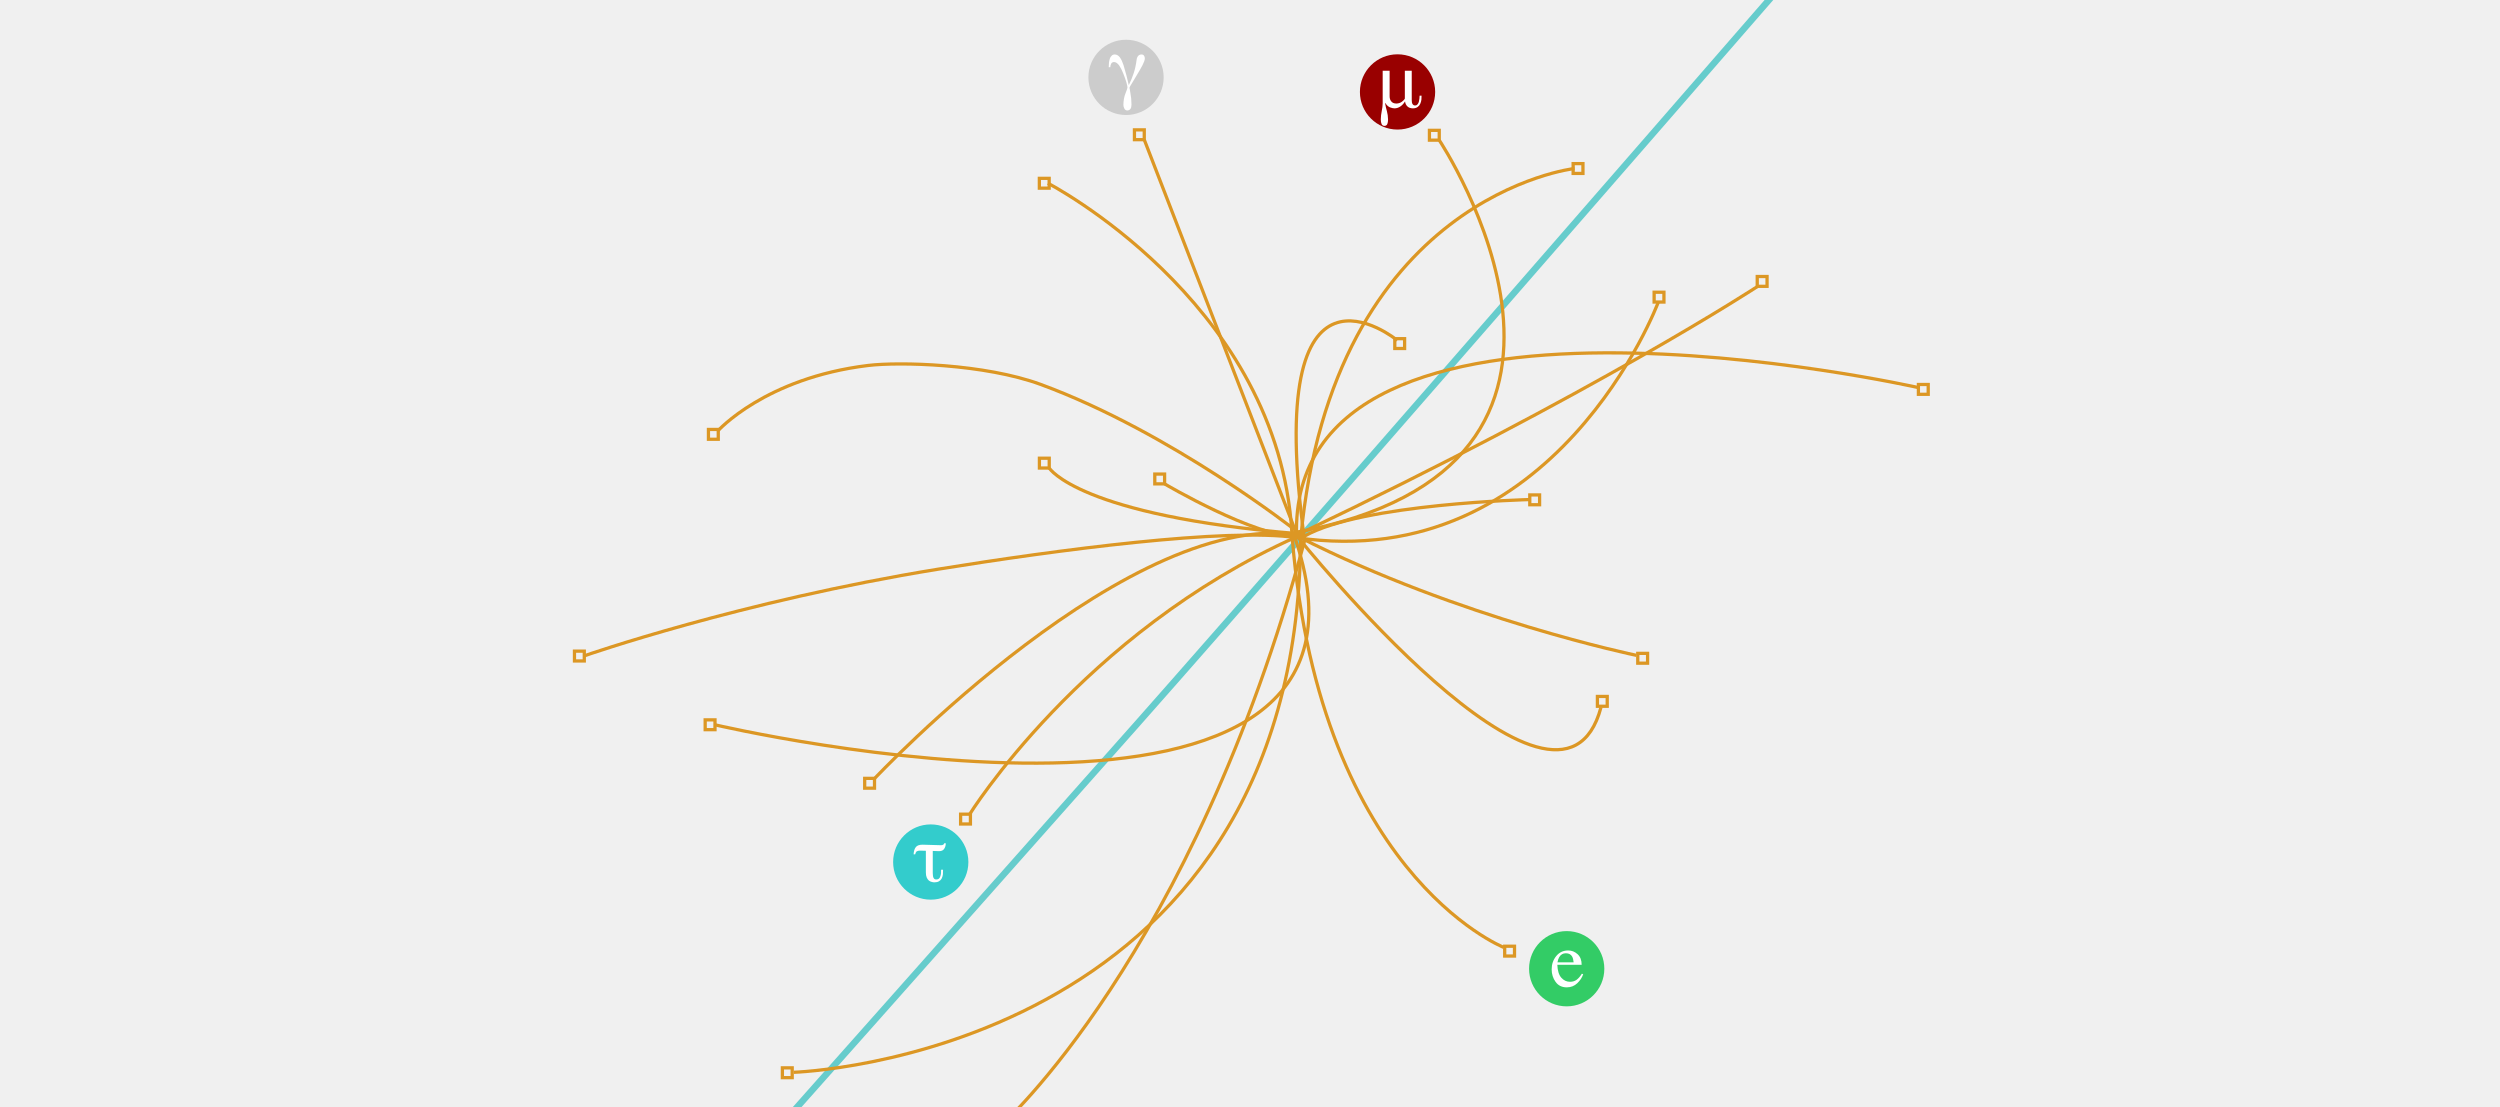
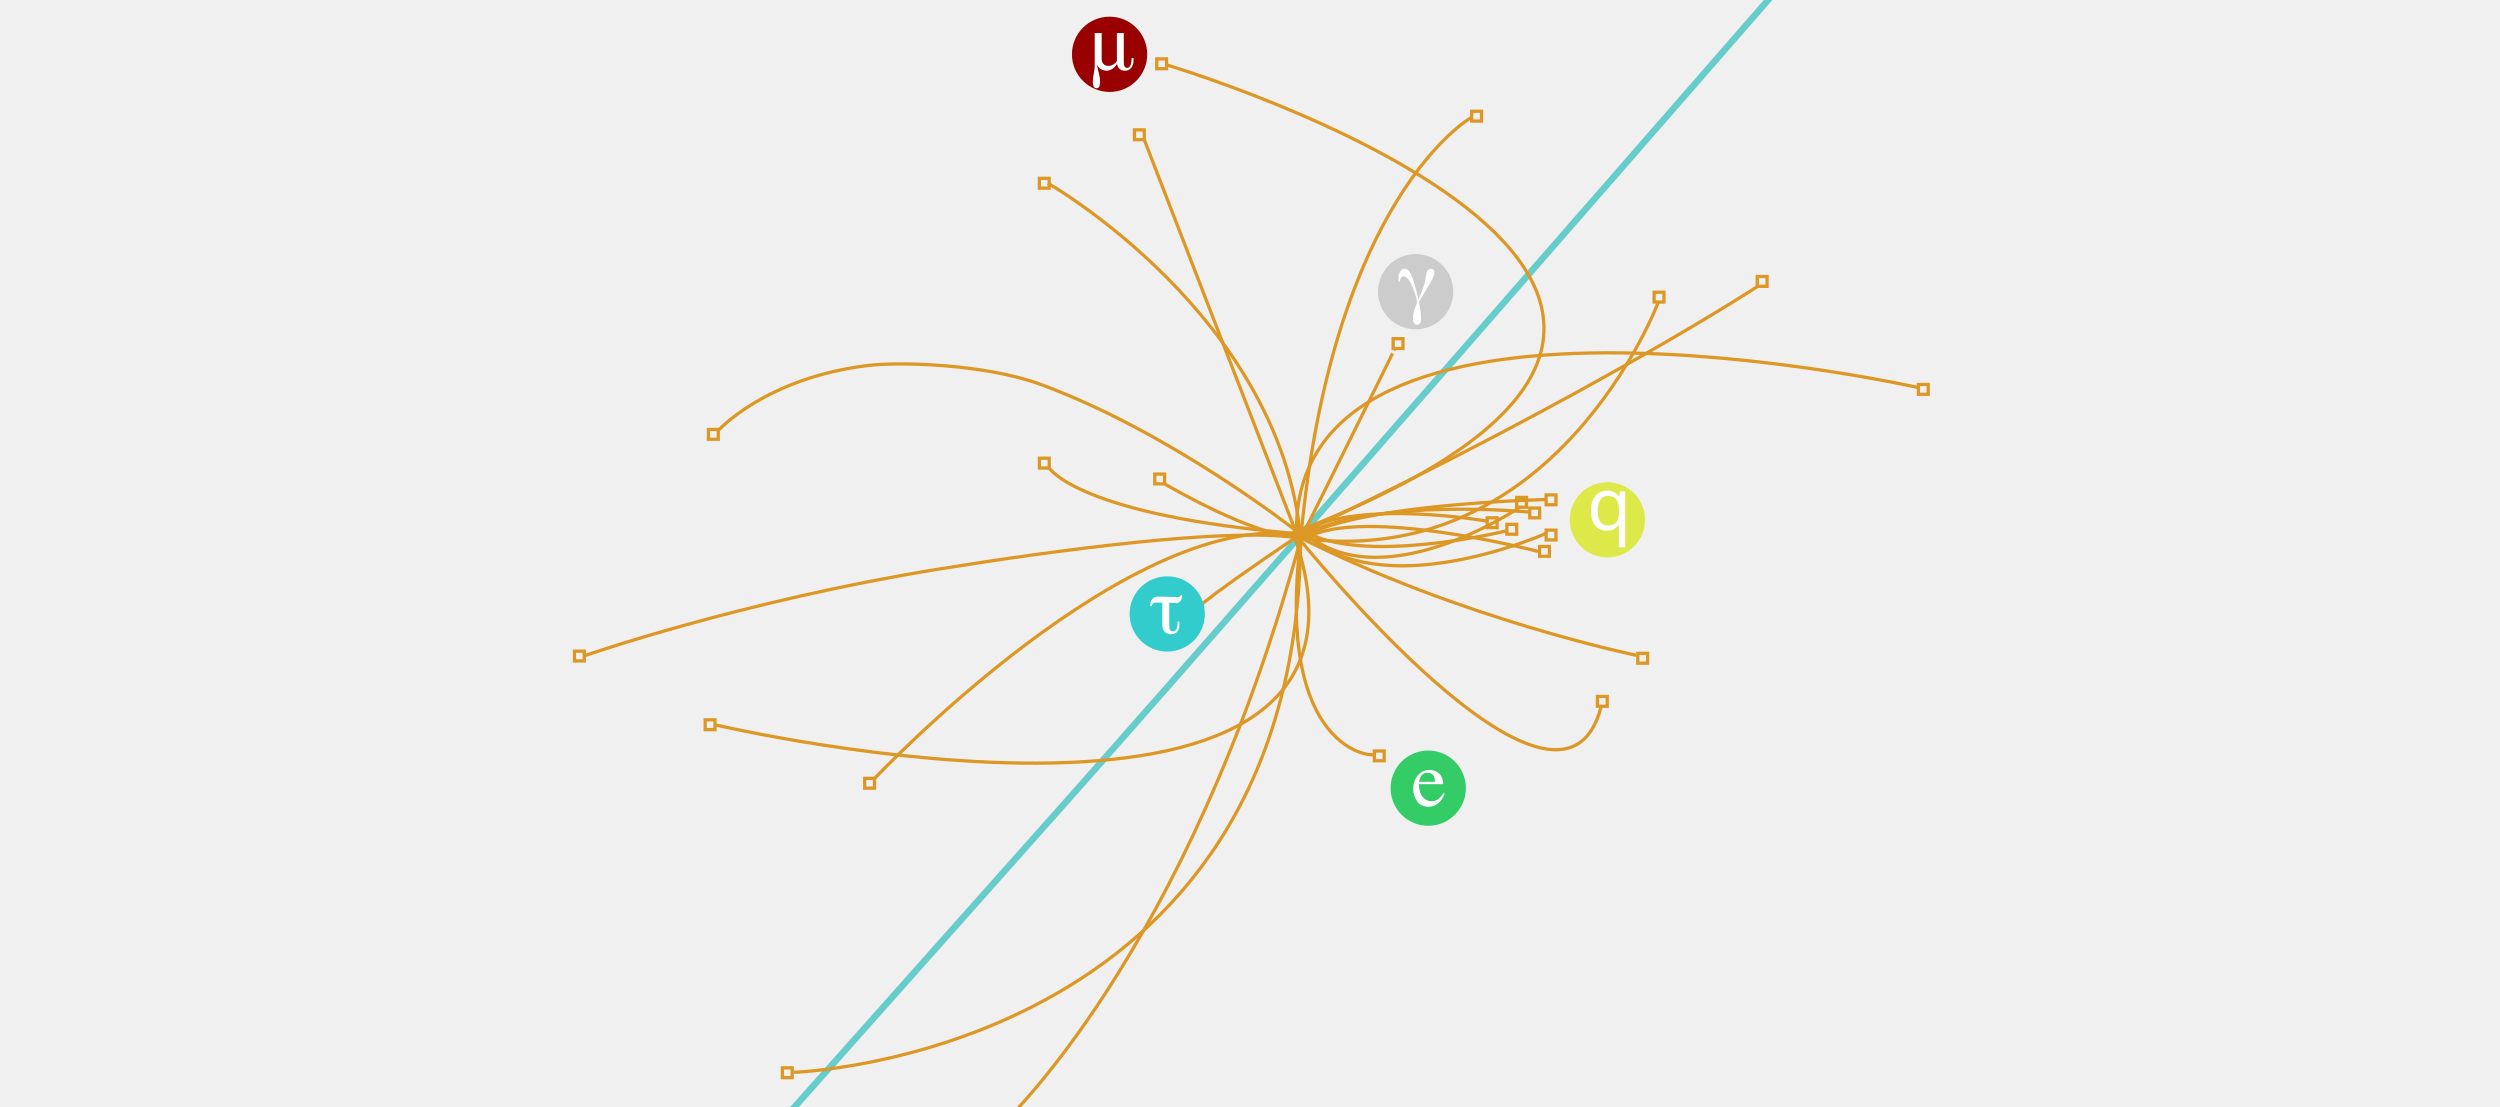
<svg xmlns="http://www.w3.org/2000/svg" version="1.1" id="Capa_1" x="0px" y="0px" width="764px" height="338px" viewBox="0 0 764 338" enable-background="new 0 0 764 338" xml:space="preserve">
  <description>Created with Sketch.</description>
  <g id="Page-1">
-     <path id="Path-4_1_" fill="none" stroke="#66CCCC" stroke-width="2" d="M195.5,392.5   c0,0,33.428-37.616,75.6-85.136c25.272-28.477,61.677-69.507,76.496-86.243C403.065,158.481,617.5-88.5,617.5-88.5" />
-     <path id="Path-2" fill="none" stroke="#DC9724" d="M219.338,131.726c0,0,14.403-16.201,45.944-20.036   c9.49-1.153,35.568-0.525,52.787,5.804c40.006,14.704,78.129,44.808,78.129,44.808" />
+     <path id="Path-4_1_" fill="none" stroke="#66CCCC" stroke-width="2" d="M162,429   c0,0,36.082-40.471,81.602-91.596c27.278-30.639,66.573-74.781,82.568-92.788C386.043,177.223,617.5-88.5,617.5-88.5" />
+     <path id="Path-2" fill="none" stroke="#DC9724" d="M219.338,131.726c0,0,14.403-16.201,45.944-20.036   c9.49-1.153,35.567-0.525,52.787,5.804c40.006,14.704,78.129,44.808,78.129,44.808" />
    <path id="Path-4" fill="none" stroke="#DC9724" d="M178.557,200.418c0,0,47.778-16.689,108.094-26.469   c36.146-5.861,88.221-12.767,109.439-9.652c79.427,11.652,110.699-71.992,110.699-71.992" />
-     <path id="Path-5" fill="none" stroke="#DC9724" d="M242.596,327.693c0,0,153.574-4.855,154.895-162.998   c9.675-104.864,83.675-113.197,83.675-113.197" />
-     <path id="Path-5_1_" fill="none" stroke="#DC9724" d="M459.5,289.5c0,0-58-23-64.951-130.082   C388.366,91.279,320.248,56,320.248,56" />
-     <path id="Path-6_1_" fill="none" stroke="#DC9724" d="M489.263,216.141   c-12.651,47.871-92.649-52.013-92.649-52.013L349.685,42.685" />
-     <path id="Path-7" fill="none" stroke="#DC9724" d="M537.166,87.499c0,0-49.871,32.667-140.06,75.626   c-67.488-5.5-76.463-20.096-76.463-20.096" />
+     <path id="Path-5" fill="none" stroke="#DC9724" d="M242.596,327.693c0,0,153.574-4.855,154.895-162.999   C407.166,59.831,449.5,36,449.5,36" />
+     <path id="Path-5_1_" fill="none" stroke="#DC9724" d="M420,230.482c0,1.018-30.586-0.428-22.509-65.788   C391.309,96.556,320.248,56,320.248,56" />
+     <path id="Path-6_1_" fill="none" stroke="#DC9724" d="M489.263,216.141   c-12.65,47.871-92.648-52.013-92.648-52.013l-46.93-121.443" />
+     <path id="Path-7" fill="none" stroke="#DC9724" d="M537.166,87.499c0,0-49.871,32.667-140.06,75.626   c-67.488-5.5-76.464-20.096-76.464-20.096" />
    <path id="Path-8" fill="none" stroke="#DC9724" d="M500.064,200.268c0,0-53.909-11.143-103.192-36.208   c-13.465,0.094-40.969-16.188-40.969-16.188" />
-     <path id="Path-9" fill="none" stroke="#DC9724" d="M427,104c0,0-41.5-34.098-28.304,61.209   c-34.33,127.271-93.077,179.057-93.077,179.057" />
-     <path id="Path-10" fill="none" stroke="#DC9724" d="M267.084,238.105c0,0,79.573-84.726,131.658-74.315   c17.568-9.902,68.845-11.127,68.845-11.127" />
-     <path id="Path-11" fill="none" stroke="#DC9724" d="M296.135,249.135c0,0,34.364-55.635,100.099-85.086   C393.268,74.869,586.5,118.5,586.5,118.5" />
-     <path id="Path-12" fill="none" stroke="#DC9724" d="M439.833,42.833c0,0,66.667,99.999-44.63,119.996   C434.499,272.166,218.5,221.5,218.5,221.5" />
+     <path id="Path-9" fill="none" stroke="#DC9724" d="M426.002,107.081c0,0,0.293-0.345-28.511,57.614   c-34.33,127.272-91.872,179.571-91.872,179.571" />
+     <path id="Path-10" fill="none" stroke="#DC9724" d="M267.084,238.105c0,0,79.573-84.727,131.658-74.315   c17.567-9.902,73.759-11.127,73.759-11.127" />
+     <path id="Path-11" fill="none" stroke="#DC9724" d="M365.522,186.53c0,0-2.609,0.057,30.712-22.481   C393.268,74.869,586.5,118.5,586.5,118.5" />
+     <path id="Path-12" fill="none" stroke="#DC9724" d="M356.25,19.75c0,0,231.75,68.75,38.953,143.079   C434.499,272.166,218.5,221.5,218.5,221.5" />
+     <path id="Path-10_1_" fill="none" stroke="#DC9724" d="M472.5,163c0,0-50.964,22.773-74.444-0.707   c17.567-9.902,56.444-3.019,56.444-3.019" />
+     <path id="Path-10_2_" fill="none" stroke="#DC9724" d="M397.833,161.87   c17.567,11.367,62.667,0.335,62.667,0.335" />
+     <path id="Path-10_3_" fill="none" stroke="#DC9724" d="M397.867,163.424   C421.32,151.971,467.5,156.5,467.5,156.5" />
  </g>
-   <circle fill="#33CCCC" cx="284.438" cy="263.437" r="11.5" />
-   <circle fill="#990000" cx="427.089" cy="28.097" r="11.5" />
-   <circle fill="#33CC66" cx="478.783" cy="296.043" r="11.5" />
-   <circle fill="#CCCCCC" cx="344.116" cy="23.646" r="11.5" />
+   <circle fill="#33CCCC" cx="356.7" cy="187.622" r="11.5" />
+   <circle fill="#990000" cx="339.089" cy="16.597" r="11.5" />
+   <circle fill="#33CC66" cx="436.466" cy="240.86" r="11.5" />
+   <circle fill="#CCCCCC" cx="432.616" cy="89.146" r="11.5" />
  <g>
-     <path fill="#FFFFFF" d="M338.826,20.538c0-0.414,0.022-0.848,0.069-1.301c0.047-0.445,0.129-0.859,0.246-1.242   c0.125-0.398,0.316-0.719,0.574-0.961c0.234-0.258,0.562-0.387,0.984-0.387c0.586,0.016,1.104,0.32,1.559,0.914   c0.43,0.625,0.797,1.418,1.102,2.379c0.625,2.047,1.152,4.055,1.582,6.023h0.047c0.609-1.25,1.105-2.469,1.488-3.656   c0.383-1.148,0.68-2.539,0.892-4.172c0.077-0.477,0.254-0.852,0.526-1.125c0.258-0.242,0.57-0.363,0.938-0.363   c0.336,0,0.59,0.113,0.762,0.34c0.18,0.234,0.27,0.539,0.27,0.914c-0.016,0.445-0.254,1.117-0.715,2.016   c-0.469,0.906-1.016,1.863-1.641,2.871c-0.586,1.008-1.113,1.891-1.582,2.648c-0.492,0.766-0.746,1.227-0.762,1.383   c0,0.102,0.039,0.293,0.116,0.574c0.048,0.305,0.109,0.691,0.188,1.16c0.195,0.93,0.301,2.074,0.316,3.434   c-0.017,1.164-0.449,1.754-1.302,1.77c-0.414-0.016-0.719-0.23-0.914-0.645c-0.172-0.367-0.258-0.711-0.258-1.031   c0.017-1.344,0.224-2.512,0.621-3.504c0.18-0.484,0.332-0.887,0.457-1.207c0.109-0.32,0.164-0.527,0.164-0.621   c0-0.094-0.023-0.277-0.07-0.551c-0.047-0.258-0.125-0.578-0.233-0.961c-0.228-0.781-0.531-1.652-0.914-2.613   c-0.367-0.977-0.793-1.832-1.277-2.566c-0.508-0.719-1.043-1.086-1.604-1.102c-0.431,0.016-0.728,0.191-0.892,0.527   c-0.172,0.336-0.258,0.688-0.258,1.055H338.826z" />
+     <path fill="#FFFFFF" d="M427.326,86.038c0-0.414,0.021-0.848,0.068-1.301c0.048-0.445,0.13-0.859,0.246-1.242   c0.125-0.398,0.316-0.719,0.574-0.961c0.234-0.258,0.562-0.387,0.984-0.387c0.586,0.016,1.104,0.32,1.559,0.914   c0.43,0.625,0.797,1.418,1.103,2.379c0.625,2.047,1.151,4.055,1.582,6.023h0.047c0.608-1.25,1.104-2.469,1.487-3.656   c0.384-1.148,0.681-2.539,0.893-4.172c0.077-0.477,0.254-0.852,0.525-1.125c0.259-0.242,0.57-0.363,0.938-0.363   c0.336,0,0.59,0.113,0.762,0.34c0.181,0.234,0.271,0.539,0.271,0.914c-0.017,0.445-0.254,1.117-0.715,2.016   c-0.47,0.906-1.017,1.863-1.642,2.871c-0.586,1.008-1.113,1.891-1.582,2.648c-0.492,0.766-0.746,1.227-0.762,1.383   c0,0.102,0.039,0.293,0.116,0.574c0.048,0.305,0.108,0.691,0.188,1.16c0.195,0.93,0.301,2.074,0.316,3.434   c-0.018,1.164-0.449,1.754-1.302,1.77c-0.414-0.016-0.72-0.23-0.914-0.645c-0.173-0.367-0.259-0.711-0.259-1.031   c0.018-1.344,0.225-2.512,0.621-3.504c0.181-0.484,0.332-0.887,0.457-1.207c0.109-0.32,0.164-0.527,0.164-0.621   c0-0.094-0.022-0.277-0.069-0.551c-0.048-0.258-0.125-0.578-0.233-0.961c-0.229-0.781-0.531-1.652-0.914-2.613   c-0.367-0.977-0.793-1.832-1.277-2.566c-0.508-0.719-1.043-1.086-1.604-1.102c-0.431,0.016-0.729,0.191-0.893,0.527   c-0.172,0.336-0.258,0.688-0.258,1.055H427.326z" />
  </g>
  <g>
-     <path fill="#FFFFFF" d="M482.113,291.604c0.828,0.762,1.242,1.842,1.242,3.24h-7.44c0.078,1.809,0.487,3.126,1.229,3.951   c0.742,0.826,1.621,1.24,2.637,1.24c0.82,0,1.513-0.215,2.074-0.644c0.562-0.429,1.082-1.037,1.56-1.824l0.409,0.142   c-0.319,0.992-0.92,1.912-1.799,2.758c-0.879,0.845-1.955,1.268-3.229,1.268c-1.469,0-2.604-0.555-3.404-1.664   s-1.201-2.387-1.201-3.832c0-1.57,0.465-2.926,1.396-4.066c0.93-1.14,2.141-1.711,3.633-1.711   C480.32,290.461,481.285,290.842,482.113,291.604z M476.5,292.5c-0.25,0.422-0.431,0.953-0.539,1.595h4.944   c-0.086-0.781-0.233-1.363-0.444-1.746c-0.383-0.688-1.023-1.031-1.922-1.031C477.648,291.316,476.969,291.711,476.5,292.5z" />
+     <path fill="#FFFFFF" d="M439.796,236.421c0.828,0.763,1.242,1.842,1.242,3.24h-7.44c0.078,1.809,0.487,3.127,1.229,3.951   c0.742,0.826,1.621,1.24,2.638,1.24c0.819,0,1.513-0.215,2.074-0.645c0.562-0.429,1.082-1.037,1.56-1.824l0.409,0.143   c-0.319,0.992-0.92,1.912-1.799,2.758s-1.955,1.268-3.229,1.268c-1.469,0-2.604-0.555-3.404-1.664c-0.8-1.108-1.2-2.387-1.2-3.832   c0-1.569,0.465-2.926,1.396-4.065c0.93-1.14,2.141-1.711,3.633-1.711C438.003,235.278,438.968,235.659,439.796,236.421z    M434.183,237.317c-0.25,0.422-0.431,0.953-0.539,1.596h4.944c-0.086-0.781-0.233-1.363-0.444-1.746   c-0.383-0.688-1.023-1.031-1.922-1.031C435.331,236.134,434.651,236.528,434.183,237.317z" />
  </g>
  <g>
-     <path fill="#FFFFFF" d="M431.429,30.505c-0.031,1.141,0.32,1.719,1.055,1.734c0.289,0,0.523-0.113,0.703-0.34   c0.172-0.211,0.305-0.457,0.398-0.738c0.164-0.656,0.246-1.297,0.246-1.922h0.598c0,0.383-0.016,0.797-0.047,1.242   c-0.062,0.438-0.184,0.855-0.363,1.254c-0.156,0.383-0.418,0.703-0.785,0.961c-0.352,0.266-0.832,0.406-1.44,0.422   c-0.75-0.016-1.32-0.223-1.711-0.621c-0.397-0.398-0.63-0.887-0.69-1.465h-0.048c-0.353,0.609-0.81,1.105-1.371,1.488   c-0.555,0.383-1.151,0.582-1.793,0.598c-0.383,0-0.848-0.102-1.396-0.305c-0.547-0.227-1.034-0.684-1.465-1.371l-0.047,0.047   c0.125,0.789,0.31,1.598,0.551,2.426c0.228,0.836,0.349,1.699,0.363,2.59c0,0.578-0.074,1.043-0.223,1.395   c-0.156,0.367-0.449,0.559-0.879,0.574c-0.422-0.016-0.711-0.207-0.867-0.574c-0.164-0.352-0.246-0.816-0.246-1.395   c0.016-0.891,0.113-1.754,0.293-2.59c0.172-0.812,0.266-1.59,0.281-2.332V21.61h2.121v7.816c0,0.656,0.176,1.184,0.527,1.582   c0.336,0.422,0.863,0.633,1.582,0.633c0.641-0.023,1.19-0.211,1.651-0.562c0.453-0.32,0.75-0.641,0.892-0.961V21.61h2.108   L431.429,30.505L431.429,30.505z" />
+     <path fill="#FFFFFF" d="M343.429,19.005c-0.03,1.141,0.32,1.719,1.056,1.734c0.289,0,0.522-0.113,0.702-0.34   c0.173-0.211,0.306-0.457,0.398-0.738c0.164-0.656,0.246-1.297,0.246-1.922h0.598c0,0.383-0.016,0.797-0.047,1.242   c-0.062,0.438-0.184,0.855-0.363,1.254c-0.155,0.383-0.418,0.703-0.784,0.961c-0.353,0.266-0.832,0.406-1.44,0.422   c-0.75-0.016-1.32-0.223-1.711-0.621c-0.397-0.398-0.63-0.887-0.69-1.465h-0.048c-0.353,0.609-0.81,1.105-1.371,1.488   c-0.555,0.383-1.15,0.582-1.793,0.598c-0.383,0-0.848-0.102-1.396-0.305c-0.547-0.227-1.034-0.684-1.465-1.371l-0.047,0.047   c0.125,0.789,0.31,1.598,0.551,2.426c0.228,0.836,0.349,1.699,0.362,2.59c0,0.578-0.073,1.043-0.223,1.395   c-0.156,0.367-0.449,0.559-0.879,0.574c-0.422-0.016-0.711-0.207-0.867-0.574c-0.164-0.352-0.246-0.816-0.246-1.395   c0.017-0.891,0.113-1.754,0.293-2.59c0.172-0.812,0.267-1.59,0.281-2.332V10.11h2.121v7.816c0,0.656,0.176,1.184,0.527,1.582   c0.336,0.422,0.862,0.633,1.582,0.633c0.641-0.023,1.189-0.211,1.65-0.562c0.453-0.32,0.75-0.641,0.893-0.961V10.11h2.107   L343.429,19.005L343.429,19.005z" />
  </g>
  <g>
-     <path fill="#FFFFFF" d="M281.959,258.137c1.438,0.047,3.316,0.103,5.637,0.163c0.228,0,0.434-0.047,0.621-0.141   c0.195-0.102,0.309-0.254,0.34-0.457h0.48c-0.016,0.672-0.176,1.23-0.48,1.676c-0.305,0.492-0.824,0.738-1.559,0.738   c-0.688,0-1.336-0.023-1.945-0.07v6.797c0,0.703,0.09,1.199,0.271,1.488c0.155,0.305,0.434,0.449,0.831,0.434   c0.595,0,0.988-0.297,1.185-0.891c0.109-0.273,0.188-0.594,0.234-0.961c0.016-0.336,0.022-0.711,0.022-1.125h0.598   c0,0.508-0.016,0.996-0.047,1.465c-0.062,0.445-0.188,0.852-0.375,1.219c-0.194,0.367-0.469,0.648-0.819,0.844   c-0.353,0.221-0.824,0.328-1.418,0.328c-0.272,0-0.556-0.047-0.845-0.141c-0.28-0.062-0.559-0.199-0.832-0.41   c-0.258-0.219-0.477-0.527-0.655-0.926c-0.173-0.406-0.259-0.93-0.259-1.57v-6.598c-0.577-0.031-1.18-0.047-1.805-0.047   c-0.414,0-0.742,0.074-0.984,0.223c-0.219,0.173-0.379,0.473-0.479,0.902h-0.479c0.055-0.992,0.289-1.734,0.703-2.227   C280.279,258.374,280.967,258.137,281.959,258.137z" />
+     <path fill="#FFFFFF" d="M354.221,182.321c1.438,0.047,3.316,0.104,5.637,0.163c0.228,0,0.434-0.047,0.621-0.141   c0.195-0.103,0.309-0.255,0.34-0.457h0.48c-0.016,0.672-0.176,1.229-0.48,1.676c-0.305,0.492-0.824,0.738-1.559,0.738   c-0.688,0-1.336-0.023-1.945-0.07v6.797c0,0.703,0.09,1.199,0.271,1.488c0.155,0.305,0.434,0.448,0.831,0.435   c0.595,0,0.988-0.298,1.185-0.892c0.109-0.272,0.188-0.595,0.234-0.961c0.016-0.336,0.022-0.711,0.022-1.125h0.598   c0,0.508-0.016,0.996-0.047,1.465c-0.062,0.445-0.188,0.853-0.375,1.22c-0.194,0.366-0.469,0.647-0.819,0.844   c-0.353,0.221-0.824,0.328-1.418,0.328c-0.272,0-0.556-0.047-0.845-0.142c-0.28-0.062-0.559-0.198-0.832-0.41   c-0.258-0.219-0.477-0.526-0.655-0.926c-0.173-0.406-0.259-0.931-0.259-1.569v-6.599c-0.577-0.031-1.18-0.047-1.805-0.047   c-0.414,0-0.742,0.073-0.984,0.223c-0.219,0.173-0.379,0.474-0.479,0.902h-0.479c0.055-0.992,0.289-1.734,0.703-2.228   C352.541,182.559,353.229,182.321,354.221,182.321z" />
  </g>
  <rect x="239.096" y="326.333" fill="none" stroke="#DC9724" width="3" height="3" />
  <rect x="302.761" y="344.239" fill="none" stroke="#DC9724" width="3" height="3" />
-   <rect x="459.834" y="289.166" fill="none" stroke="#DC9724" width="3" height="3" />
+   <rect x="420" y="229.5" fill="none" stroke="#DC9724" width="3" height="3" />
  <rect x="488.168" y="212.832" fill="none" stroke="#DC9724" width="3" height="3" />
  <rect x="500.5" y="199.666" fill="none" stroke="#DC9724" width="3" height="3" />
-   <rect x="293.562" y="248.812" fill="none" stroke="#DC9724" width="3" height="3" />
-   <rect x="264.25" y="237.864" fill="none" stroke="#DC9724" width="3" height="3" />
-   <rect x="215.5" y="219.989" fill="none" stroke="#DC9724" width="3" height="3" />
-   <rect x="175.557" y="198.989" fill="none" stroke="#DC9724" width="3" height="3" />
+   <rect x="264.25" y="237.863" fill="none" stroke="#DC9724" width="3" height="3" />
+   <rect x="215.5" y="219.988" fill="none" stroke="#DC9724" width="3" height="3" />
+   <rect x="175.557" y="198.988" fill="none" stroke="#DC9724" width="3" height="3" />
  <rect x="216.5" y="131.239" fill="none" stroke="#DC9724" width="3" height="3" />
  <rect x="317.625" y="54.5" fill="none" stroke="#DC9724" width="3" height="3" />
  <rect x="346.685" y="39.685" fill="none" stroke="#DC9724" width="3" height="3" />
  <rect x="317.644" y="140.03" fill="none" stroke="#DC9724" width="3" height="3" />
  <rect x="352.903" y="144.872" fill="none" stroke="#DC9724" width="3" height="3" />
-   <rect x="426.25" y="103.5" fill="none" stroke="#DC9724" width="3" height="3" />
-   <rect x="480.75" y="50" fill="none" stroke="#DC9724" width="3" height="3" />
-   <rect x="436.833" y="39.833" fill="none" stroke="#DC9724" width="3" height="3" />
+   <rect x="353.5" y="18" fill="none" stroke="#DC9724" width="3" height="3" />
+   <rect x="449.75" y="34" fill="none" stroke="#DC9724" width="3" height="3" />
  <rect x="505.5" y="89.305" fill="none" stroke="#DC9724" width="3" height="3" />
  <rect x="537.012" y="84.499" fill="none" stroke="#DC9724" width="3" height="3" />
  <rect x="586.262" y="117.5" fill="none" stroke="#DC9724" width="3" height="3" />
-   <rect x="467.501" y="151.25" fill="none" stroke="#DC9724" width="3" height="3" />
+   <rect x="472.501" y="151.25" fill="none" stroke="#DC9724" width="3" height="3" />
+   <rect x="425.75" y="103.5" fill="none" stroke="#DC9724" width="3" height="3" />
+   <rect x="472.5" y="162" fill="none" stroke="#DC9724" width="3" height="3" />
+   <rect x="460.5" y="160.25" fill="none" stroke="#DC9724" width="3" height="3" />
+   <rect x="454.5" y="158.25" fill="none" stroke="#DC9724" width="3" height="3" />
+   <rect x="467.5" y="155.25" fill="none" stroke="#DC9724" width="3" height="3" />
+   <circle fill="#DDE849" cx="491.216" cy="158.86" r="11.5" />
+   <rect x="485.01" y="146.667" fill="none" width="29.948" height="32.001" />
+   <text transform="matrix(1 0 0 1 485.0098 161.957)" fill="#FFFFFF" font-family="'TimesNewRomanPSMT'" font-size="22">q</text>
+   <path id="Path-10_4_" fill="none" stroke="#DC9724" d="M398.997,164.447  C416.564,154.545,470,168.5,470,168.5" />
+   <rect x="470.5" y="167" fill="none" stroke="#DC9724" width="3" height="3" />
+   <path id="Path-10_5_" fill="none" stroke="#DC9724" d="M464.5,155c0,0-43.964,29.773-67.444,6.293" />
+   <rect x="463.5" y="152" fill="none" stroke="#DC9724" width="3" height="3" />
</svg>
